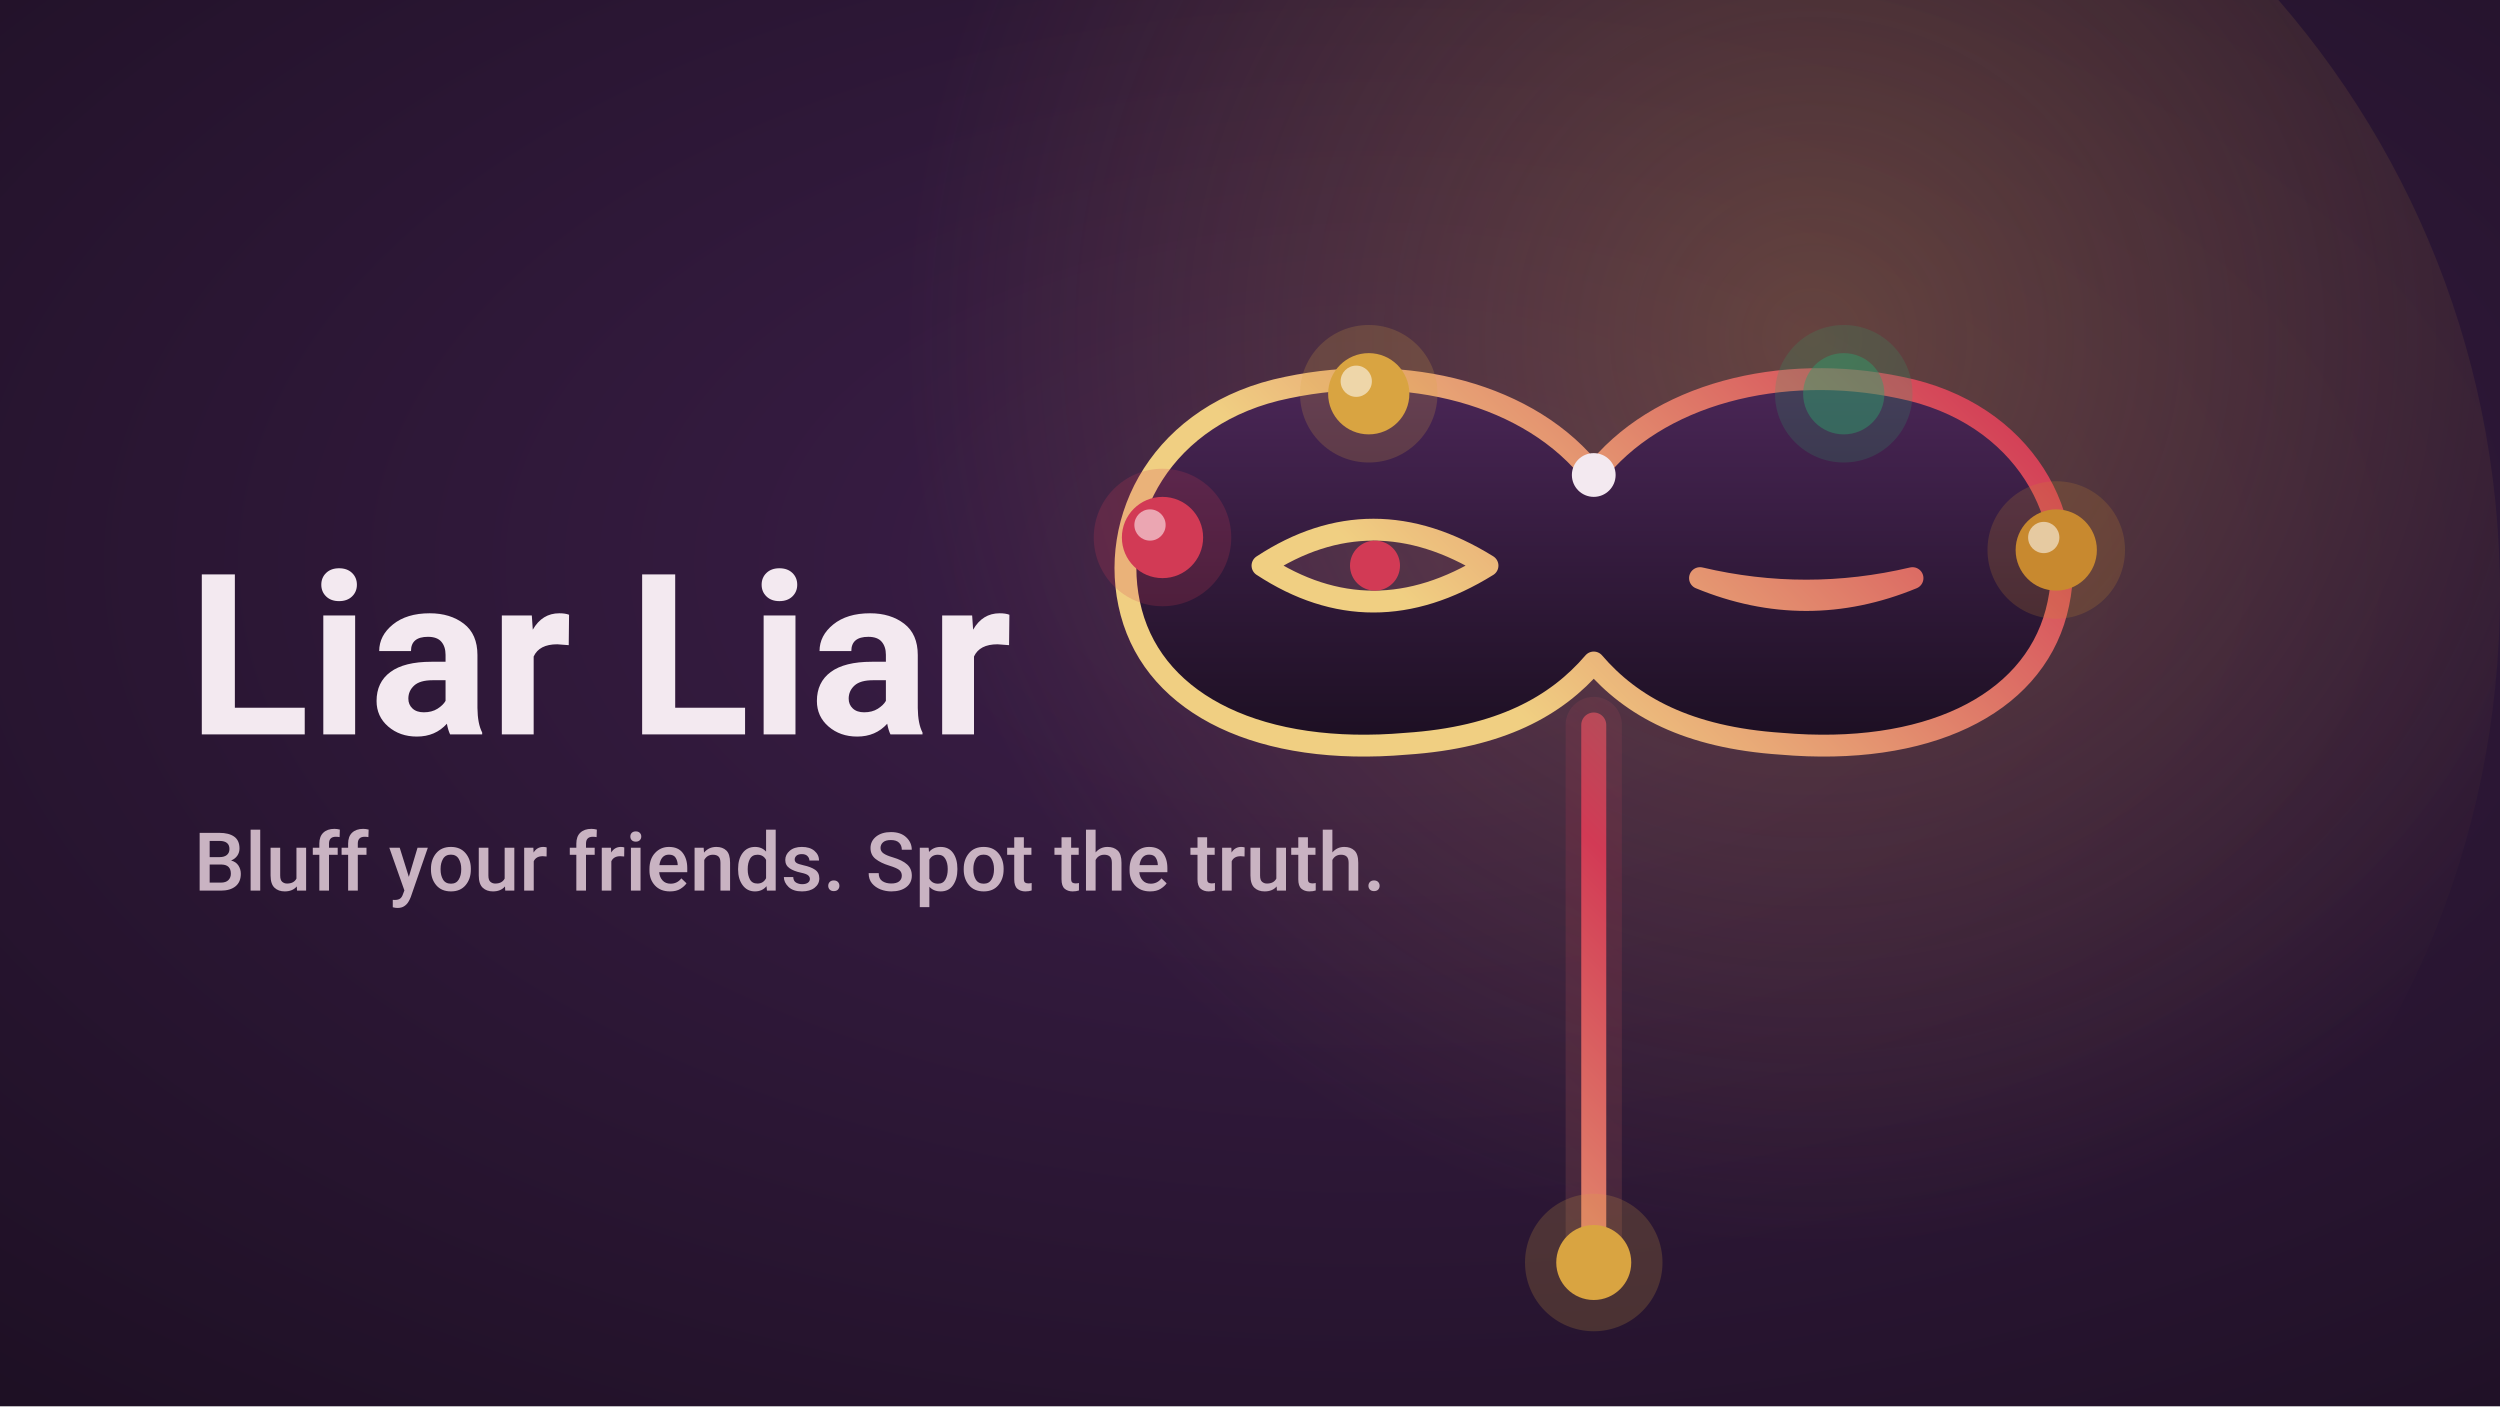
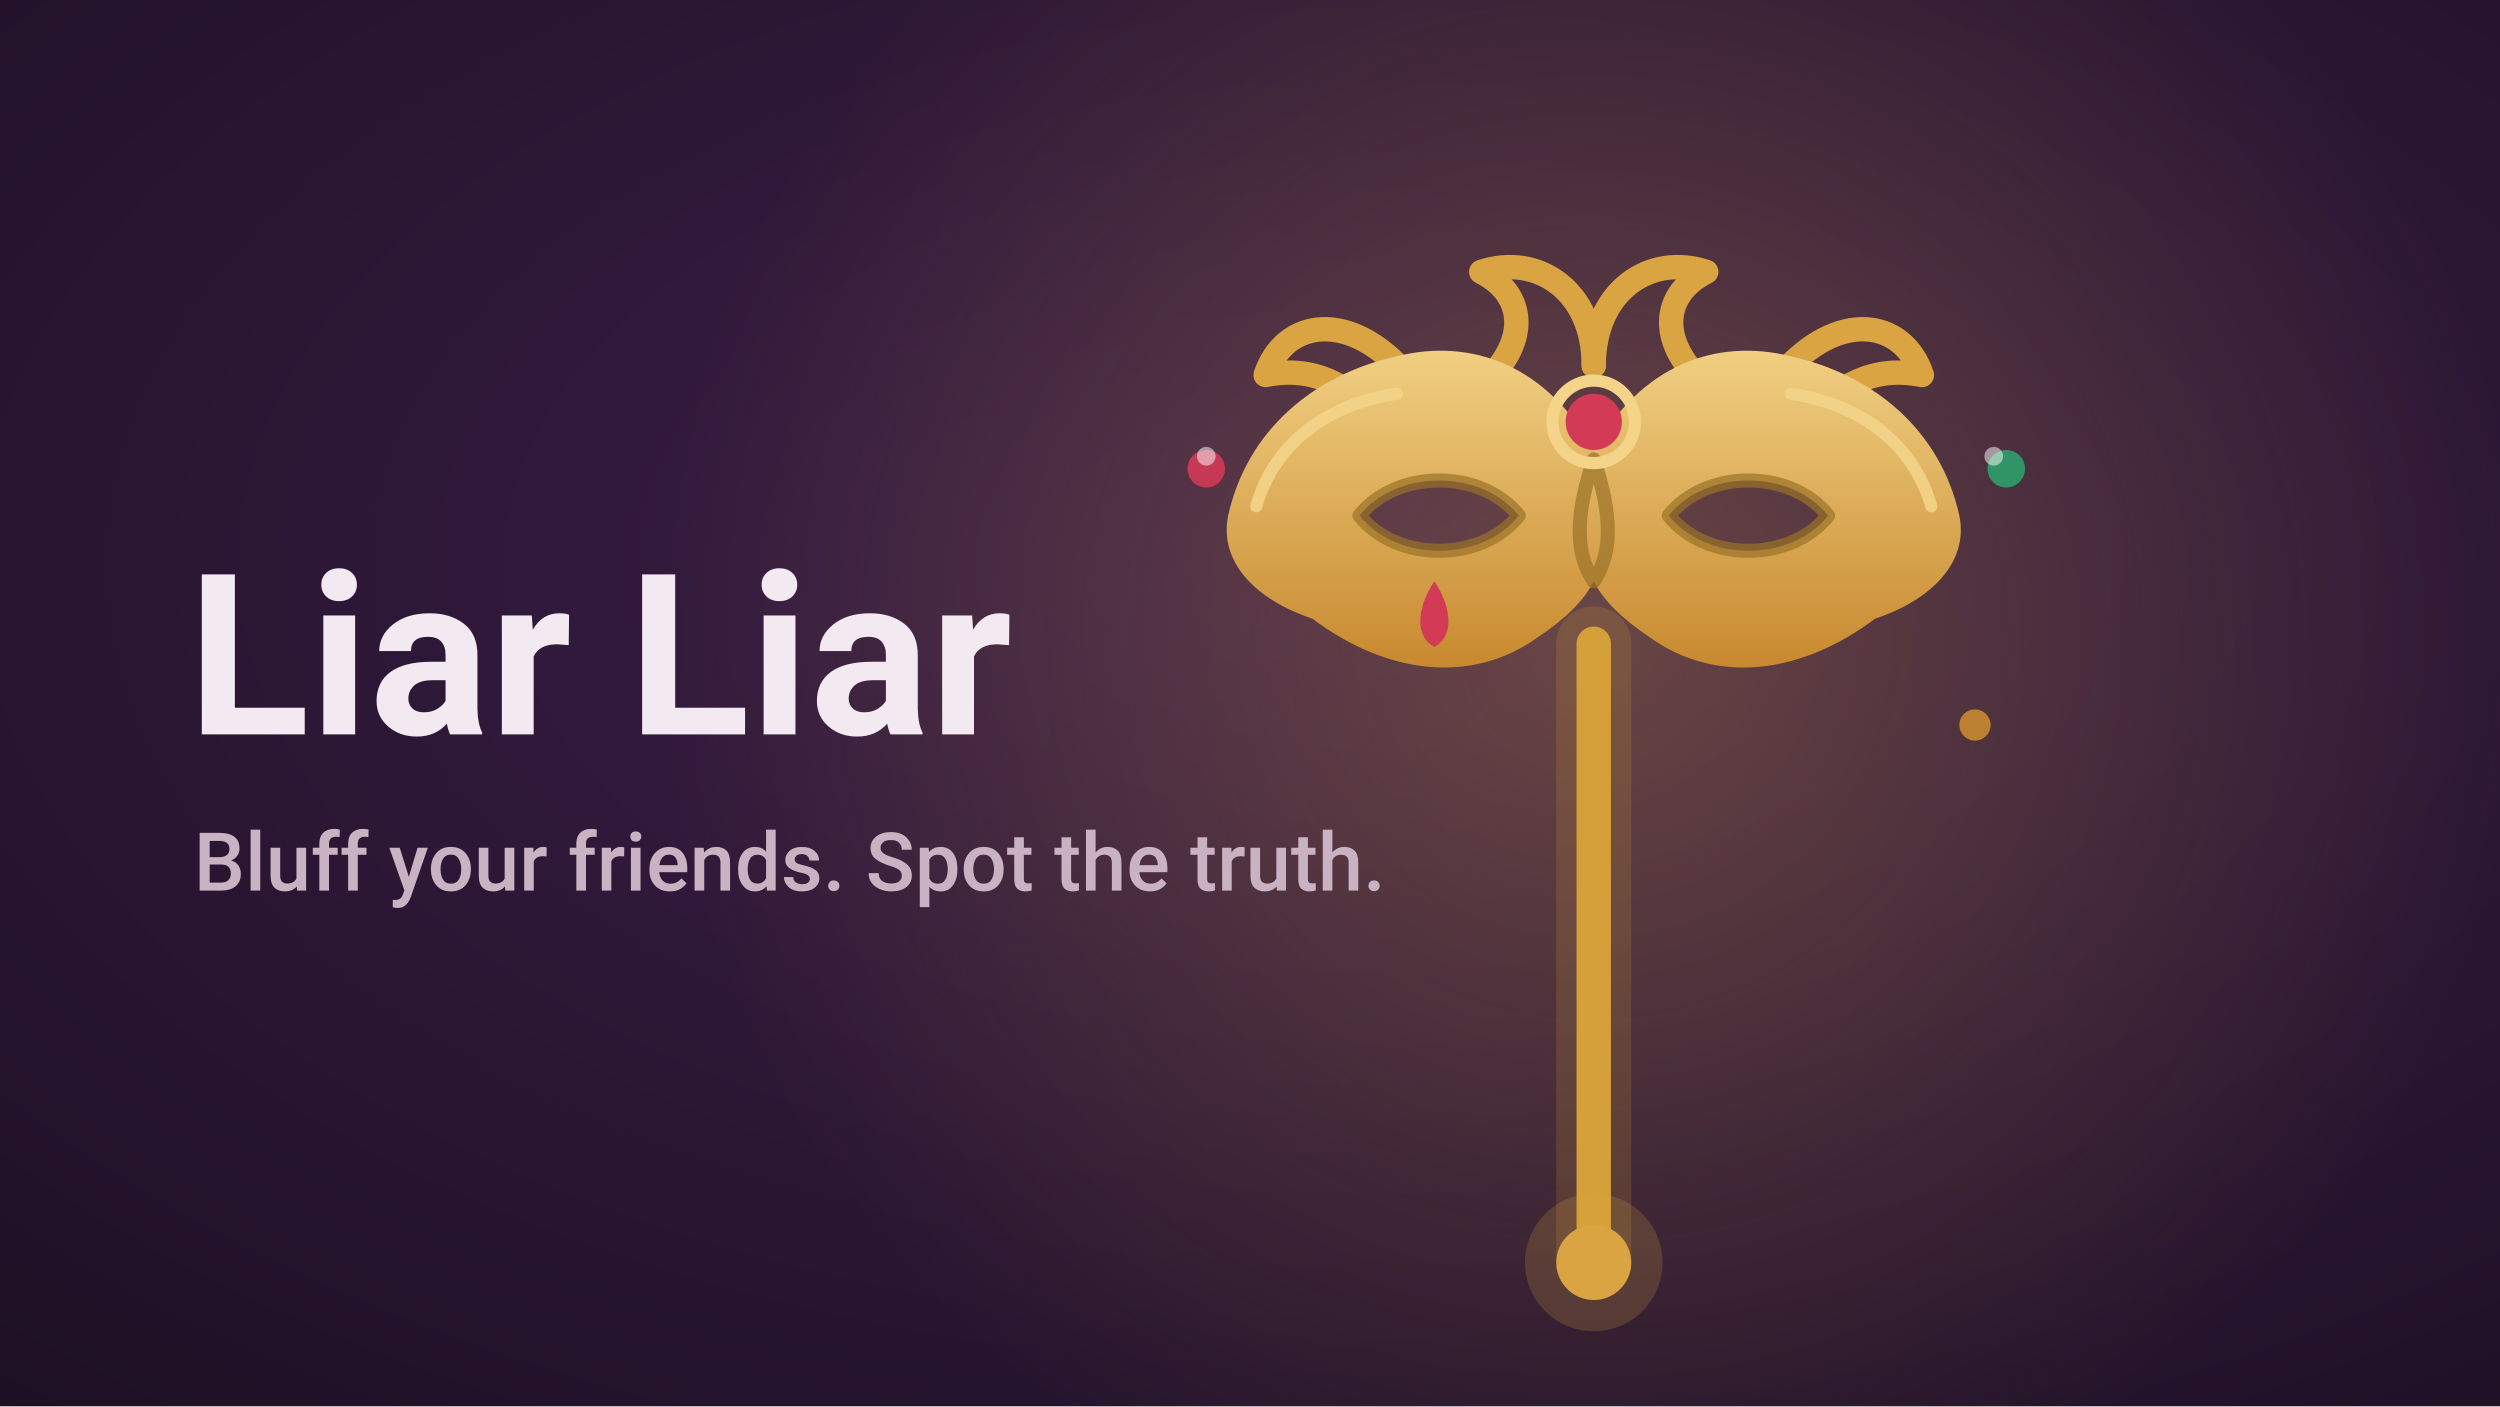
<svg xmlns="http://www.w3.org/2000/svg" viewBox="0 0 800 450" width="800" height="450" role="img" aria-label="Branch out Liar Liar">
  <defs>
-     <linearGradient id="hll-spark" gradientUnits="userSpaceOnUse" x1="360" y1="380" x2="620" y2="120">
-       <stop offset="0" stop-color="#f0cf82" />
-       <stop offset="0.5" stop-color="#d23a55" />
-       <stop offset="1" stop-color="#2e9e6b" />
-     </linearGradient>
    <radialGradient id="hll-bg" cx="0.55" cy="0.4" r="0.85">
      <stop offset="0" stop-color="#3d1f4a" />
      <stop offset="1" stop-color="#1c0f22" />
    </radialGradient>
-     <radialGradient id="hll-glow" cx="0.62" cy="0.36" r="0.5">
+     <radialGradient id="hll-glow" cx="0.5" cy="0.5" r="0.5">
      <stop offset="0" stop-color="#d9a441" stop-opacity="0.30" />
      <stop offset="1" stop-color="#d9a441" stop-opacity="0" />
    </radialGradient>
-     <linearGradient id="hll-face" x1="0" y1="0" x2="0" y2="1">
-       <stop offset="0" stop-color="#4a2656" />
-       <stop offset="1" stop-color="#1c0f22" />
+     <linearGradient id="hll-gold" x1="0" y1="0" x2="0" y2="1">
+       <stop offset="0" stop-color="#f0cf82" />
+       <stop offset="1" stop-color="#c8892f" />
    </linearGradient>
  </defs>
  <rect width="800" height="450" fill="url(#hll-bg)" />
-   <circle cx="510" cy="190" r="290" fill="url(#hll-glow)" />
-   <g stroke-linecap="round" fill="none" stroke="url(#hll-spark)">
-     <path d="M510 232 L510 404" stroke-width="18" opacity="0.16" />
-     <path d="M510 232 L510 404" stroke-width="8" />
+   <circle cx="510" cy="205" r="300" fill="url(#hll-glow)" />
+   <g stroke-linecap="round" fill="none" stroke="#d5a03a">
+     <path d="M510 206 L510 404" stroke-width="24" opacity="0.18" />
+     <path d="M510 206 L510 404" stroke-width="11" />
  </g>
-   <path fill-rule="evenodd" fill="url(#hll-face)" stroke="url(#hll-spark)" stroke-width="7" stroke-linejoin="round" transform="translate(254 -24)" d="M256 176 C236 150 196 140 158 148 C118 156 100 190 108 220 C116 250 150 266 196 262 C226 260 244 250 256 236 C268 250 286 260 316 262 C362 266 396 250 404 220 C412 190 394 156 354 148 C316 140 276 150 256 176 Z            M150 205 Q185 182 222 205 Q185 228 150 205 Z            M290 209 Q324 223 358 209 Q324 217 290 209 Z" />
-   <circle cx="440" cy="181" r="8" fill="#d23a55" />
-   <g opacity="0.20">
-     <circle cx="372" cy="172" r="22" fill="#d23a55" />
-     <circle cx="438" cy="126" r="22" fill="#d9a441" />
-     <circle cx="590" cy="126" r="22" fill="#2e9e6b" />
-     <circle cx="658" cy="176" r="22" fill="#c8892f" />
-     <circle cx="510" cy="404" r="22" fill="#d9a441" />
+   <g transform="translate(360 45) scale(3.0)" stroke-linecap="round" stroke-linejoin="round">
+     <g fill="none" stroke="#d9a441" stroke-width="2.6">
+       <path d="M50 24 C50 16 44 12 38 14 C42 16 43 20 40 24" />
+       <path d="M50 24 C50 16 56 12 62 14 C58 16 57 20 60 24" />
+       <path d="M30 25 C24 18 17 19 15 25 C20 24 24 26 27 30" />
+       <path d="M70 25 C76 18 83 19 85 25 C80 24 76 26 73 30" />
+     </g>
+     <path fill-rule="evenodd" fill="url(#hll-gold)" d="M50 33 C45 24 37 21 29 23 C20 25 13 31 11 40 C10 45 14 49 20 51 C28 57 37 58 44 53 C47 51 49 49 50 47 C51 49 53 51 56 53 C63 58 72 57 80 51 C86 49 90 45 89 40 C87 31 80 25 71 23 C63 21 55 24 50 33 Z M25 40 C29 35 38 35 42 40 C38 45 29 45 25 40 Z M58 40 C62 35 71 35 75 40 C71 45 62 45 58 40 Z" />
+     <g fill="none" stroke="#9a7226" stroke-width="1.5" opacity="0.7">
+       <path d="M25 40 C29 35 38 35 42 40 C38 45 29 45 25 40 Z" />
+       <path d="M58 40 C62 35 71 35 75 40 C71 45 62 45 58 40 Z" />
+       <path d="M50 34 C48 40 48 44 50 47 C52 44 52 40 50 34 Z" />
+     </g>
+     <g fill="none" stroke="#f3d488" stroke-width="1.3" opacity="0.9">
+       <path d="M14 39 C16 32 22 28 29 27" />
+       <path d="M86 39 C84 32 78 28 71 27" />
+     </g>
+     <circle cx="50" cy="30" r="4.4" fill="none" stroke="#f3d488" stroke-width="1.3" />
+     <circle cx="50" cy="30" r="3" fill="#d23a55" />
+     <path d="M33 47 C31 50 31 53 33 54 C35 53 35 50 33 47 Z" fill="#d23a55" />
  </g>
-   <circle cx="372" cy="172" r="13" fill="#d23a55" />
-   <circle cx="438" cy="126" r="13" fill="#d9a441" />
-   <circle cx="590" cy="126" r="13" fill="#2e9e6b" opacity="0.45" />
-   <circle cx="658" cy="176" r="13" fill="#c8892f" />
-   <circle cx="510" cy="152" r="7" fill="#f3e9f0" />
-   <g fill="#ffffff" opacity="0.55">
-     <circle cx="368" cy="168" r="5" />
-     <circle cx="434" cy="122" r="5" />
-     <circle cx="654" cy="172" r="5" />
+   <circle cx="510" cy="404" r="22" fill="#d9a441" opacity="0.2" />
+   <circle cx="510" cy="404" r="12" fill="#d9a441" />
+   <g opacity="0.9">
+     <circle cx="386" cy="150" r="6" fill="#d23a55" />
+     <circle cx="642" cy="150" r="6" fill="#2e9e6b" />
+     <circle cx="632" cy="232" r="5" fill="#c8892f" />
  </g>
-   <circle cx="510" cy="404" r="12" fill="#d9a441" />
+   <g fill="#ffffff" opacity="0.5">
+     <circle cx="386" cy="146" r="3" />
+     <circle cx="638" cy="146" r="3" />
+   </g>
  <text x="60" y="235" font-family="-apple-system, BlinkMacSystemFont, 'Segoe UI', Roboto, sans-serif" font-size="72" font-weight="700" fill="#f3e9f0">Liar Liar</text>
  <text x="62" y="285" font-family="-apple-system, BlinkMacSystemFont, 'Segoe UI', Roboto, sans-serif" font-size="26" font-weight="500" fill="#c9b3c2">Bluff your friends. Spot the truth.</text>
</svg>
